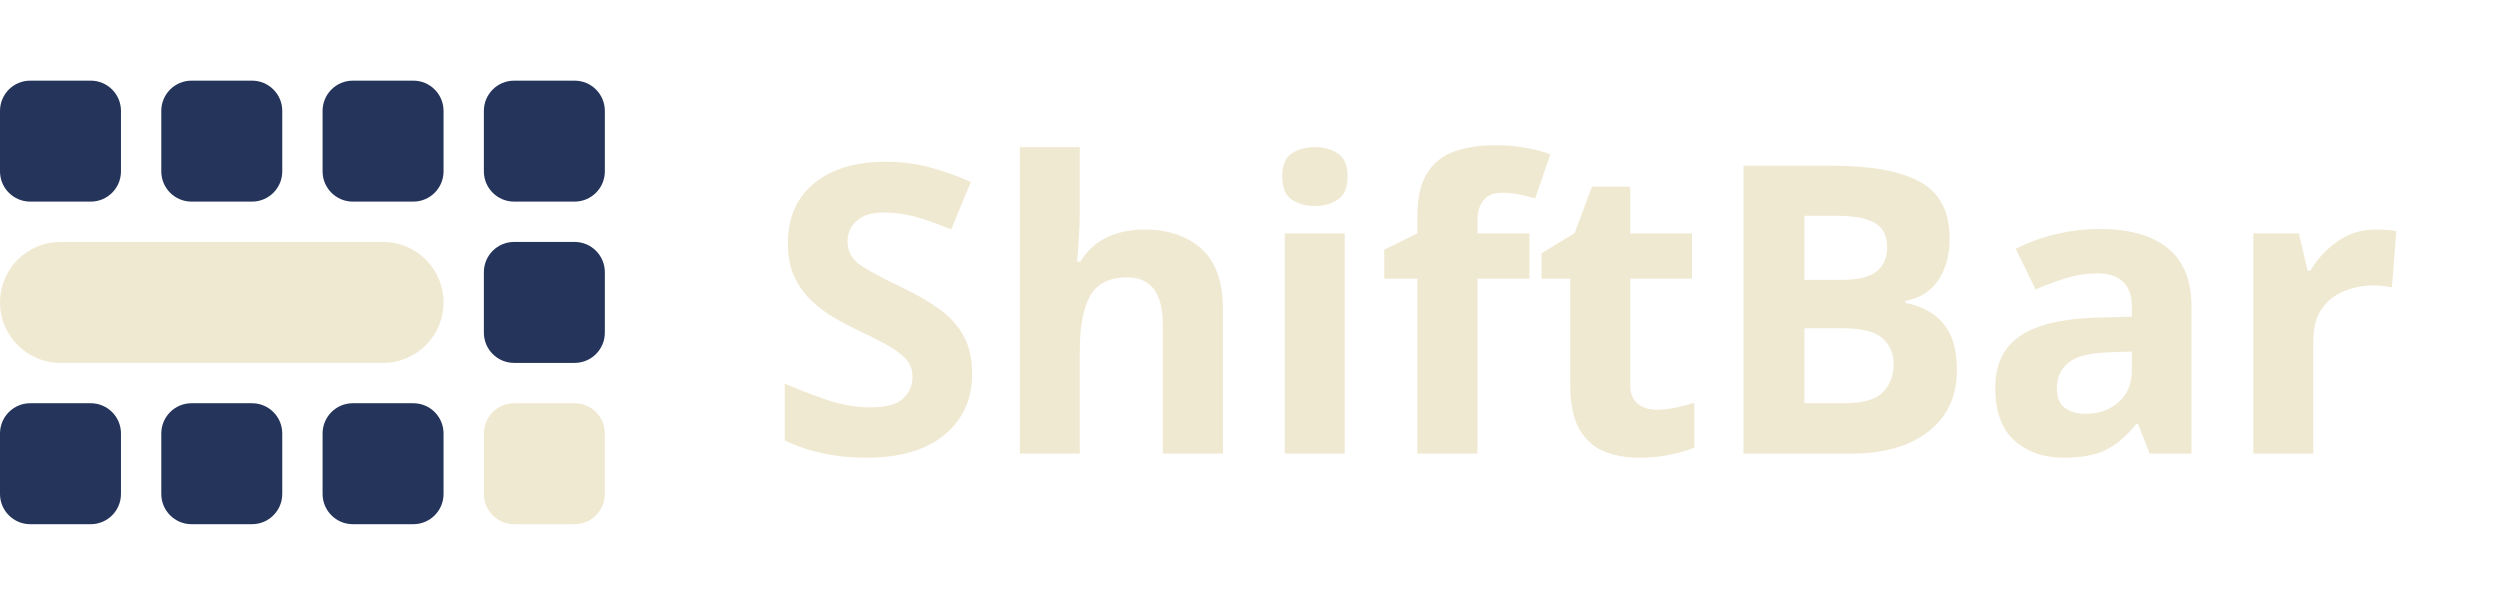
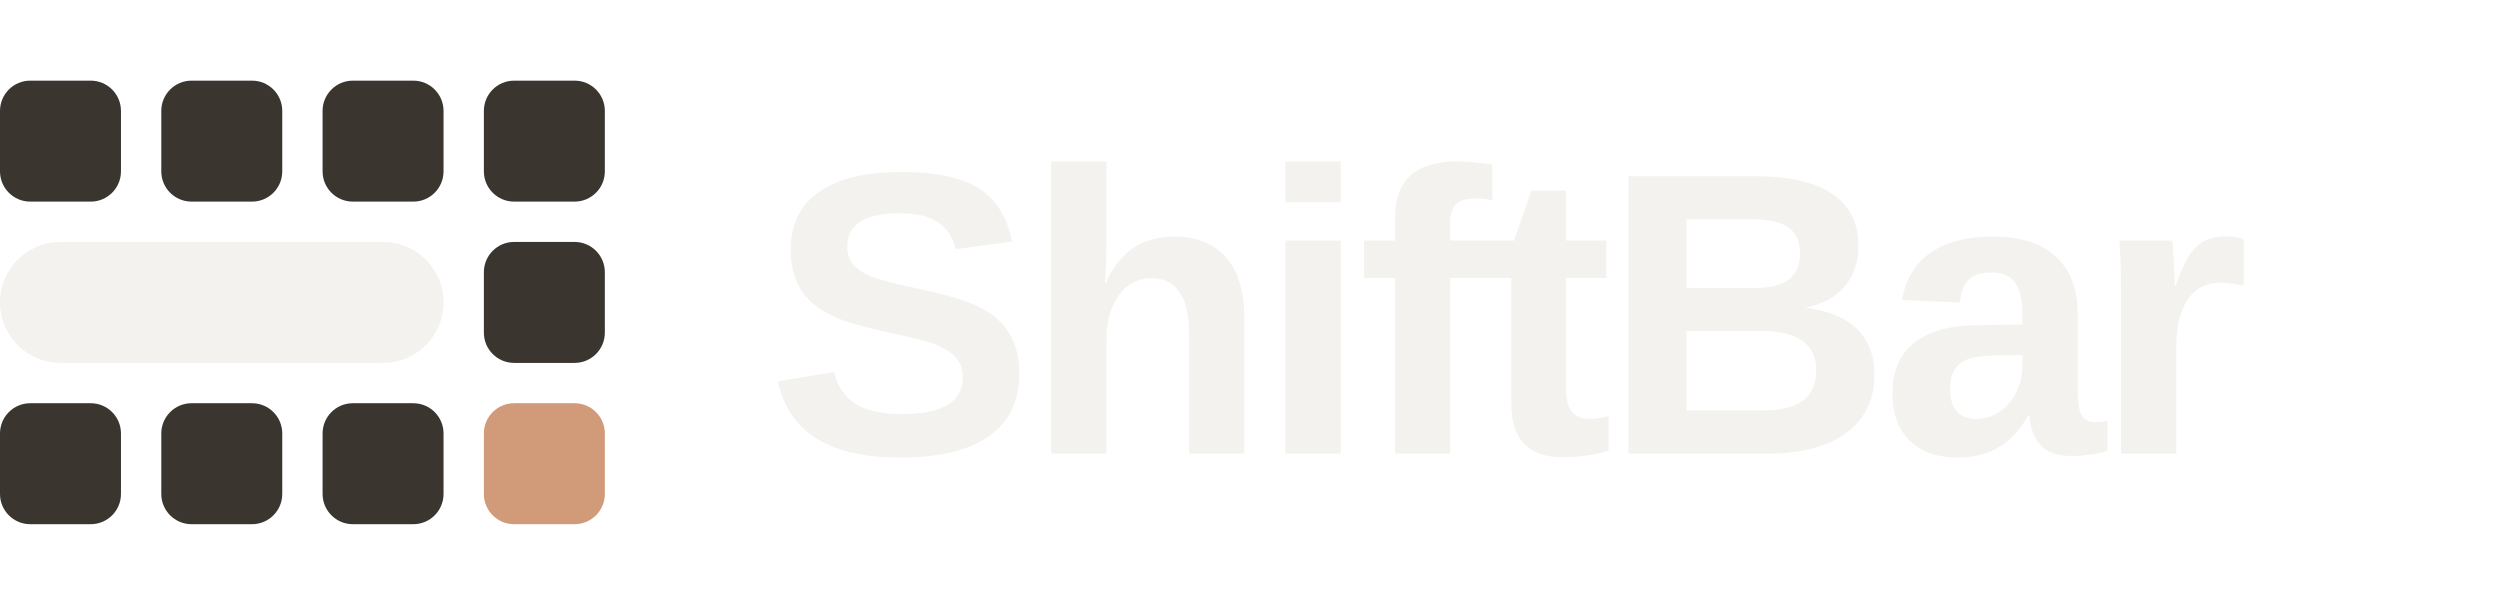
<svg xmlns="http://www.w3.org/2000/svg" width="248" height="60" viewBox="0 0 248 60">
-   <rect x="0" y="8" width="12" height="12" rx="3" fill="#24345a" />
-   <rect x="16" y="8" width="12" height="12" rx="3" fill="#24345a" />
-   <rect x="32" y="8" width="12" height="12" rx="3" fill="#24345a" />
-   <rect x="48" y="8" width="12" height="12" rx="3" fill="#24345a" />
-   <rect x="0" y="24" width="44" height="12" rx="6" fill="#f0e9d2" />
-   <rect x="48" y="24" width="12" height="12" rx="3" fill="#24345a" />
-   <rect x="0" y="40" width="12" height="12" rx="3" fill="#24345a" />
-   <rect x="16" y="40" width="12" height="12" rx="3" fill="#24345a" />
-   <rect x="32" y="40" width="12" height="12" rx="3" fill="#24345a" />
-   <rect x="48" y="40" width="12" height="12" rx="3" fill="#f0e9d2" />
-   <text x="76" y="45" font-family="Fredoka, 'Nunito', sans-serif" font-weight="600" font-size="40" fill="#f0e9d2">ShiftBar</text>
+   <rect x="0" y="8" width="12" height="12" rx="3" fill="#3b3530" />
+   <rect x="16" y="8" width="12" height="12" rx="3" fill="#3b3530" />
+   <rect x="32" y="8" width="12" height="12" rx="3" fill="#3b3530" />
+   <rect x="48" y="8" width="12" height="12" rx="3" fill="#3b3530" />
+   <rect x="48" y="24" width="12" height="12" rx="3" fill="#3b3530" />
+   <rect x="0" y="40" width="12" height="12" rx="3" fill="#3b3530" />
+   <rect x="16" y="40" width="12" height="12" rx="3" fill="#3b3530" />
+   <rect x="32" y="40" width="12" height="12" rx="3" fill="#3b3530" />
+   <rect x="0" y="24" width="44" height="12" rx="6" fill="#f4f2ee" />
+   <rect x="48" y="40" width="12" height="12" rx="3" fill="#d19a78" />
+   <text x="76" y="45" font-family="'Bricolage Grotesque', 'Helvetica Neue', Arial, sans-serif" font-weight="800" font-size="40" letter-spacing="-1.2" fill="#f4f2ee">ShiftBar</text>
</svg>
